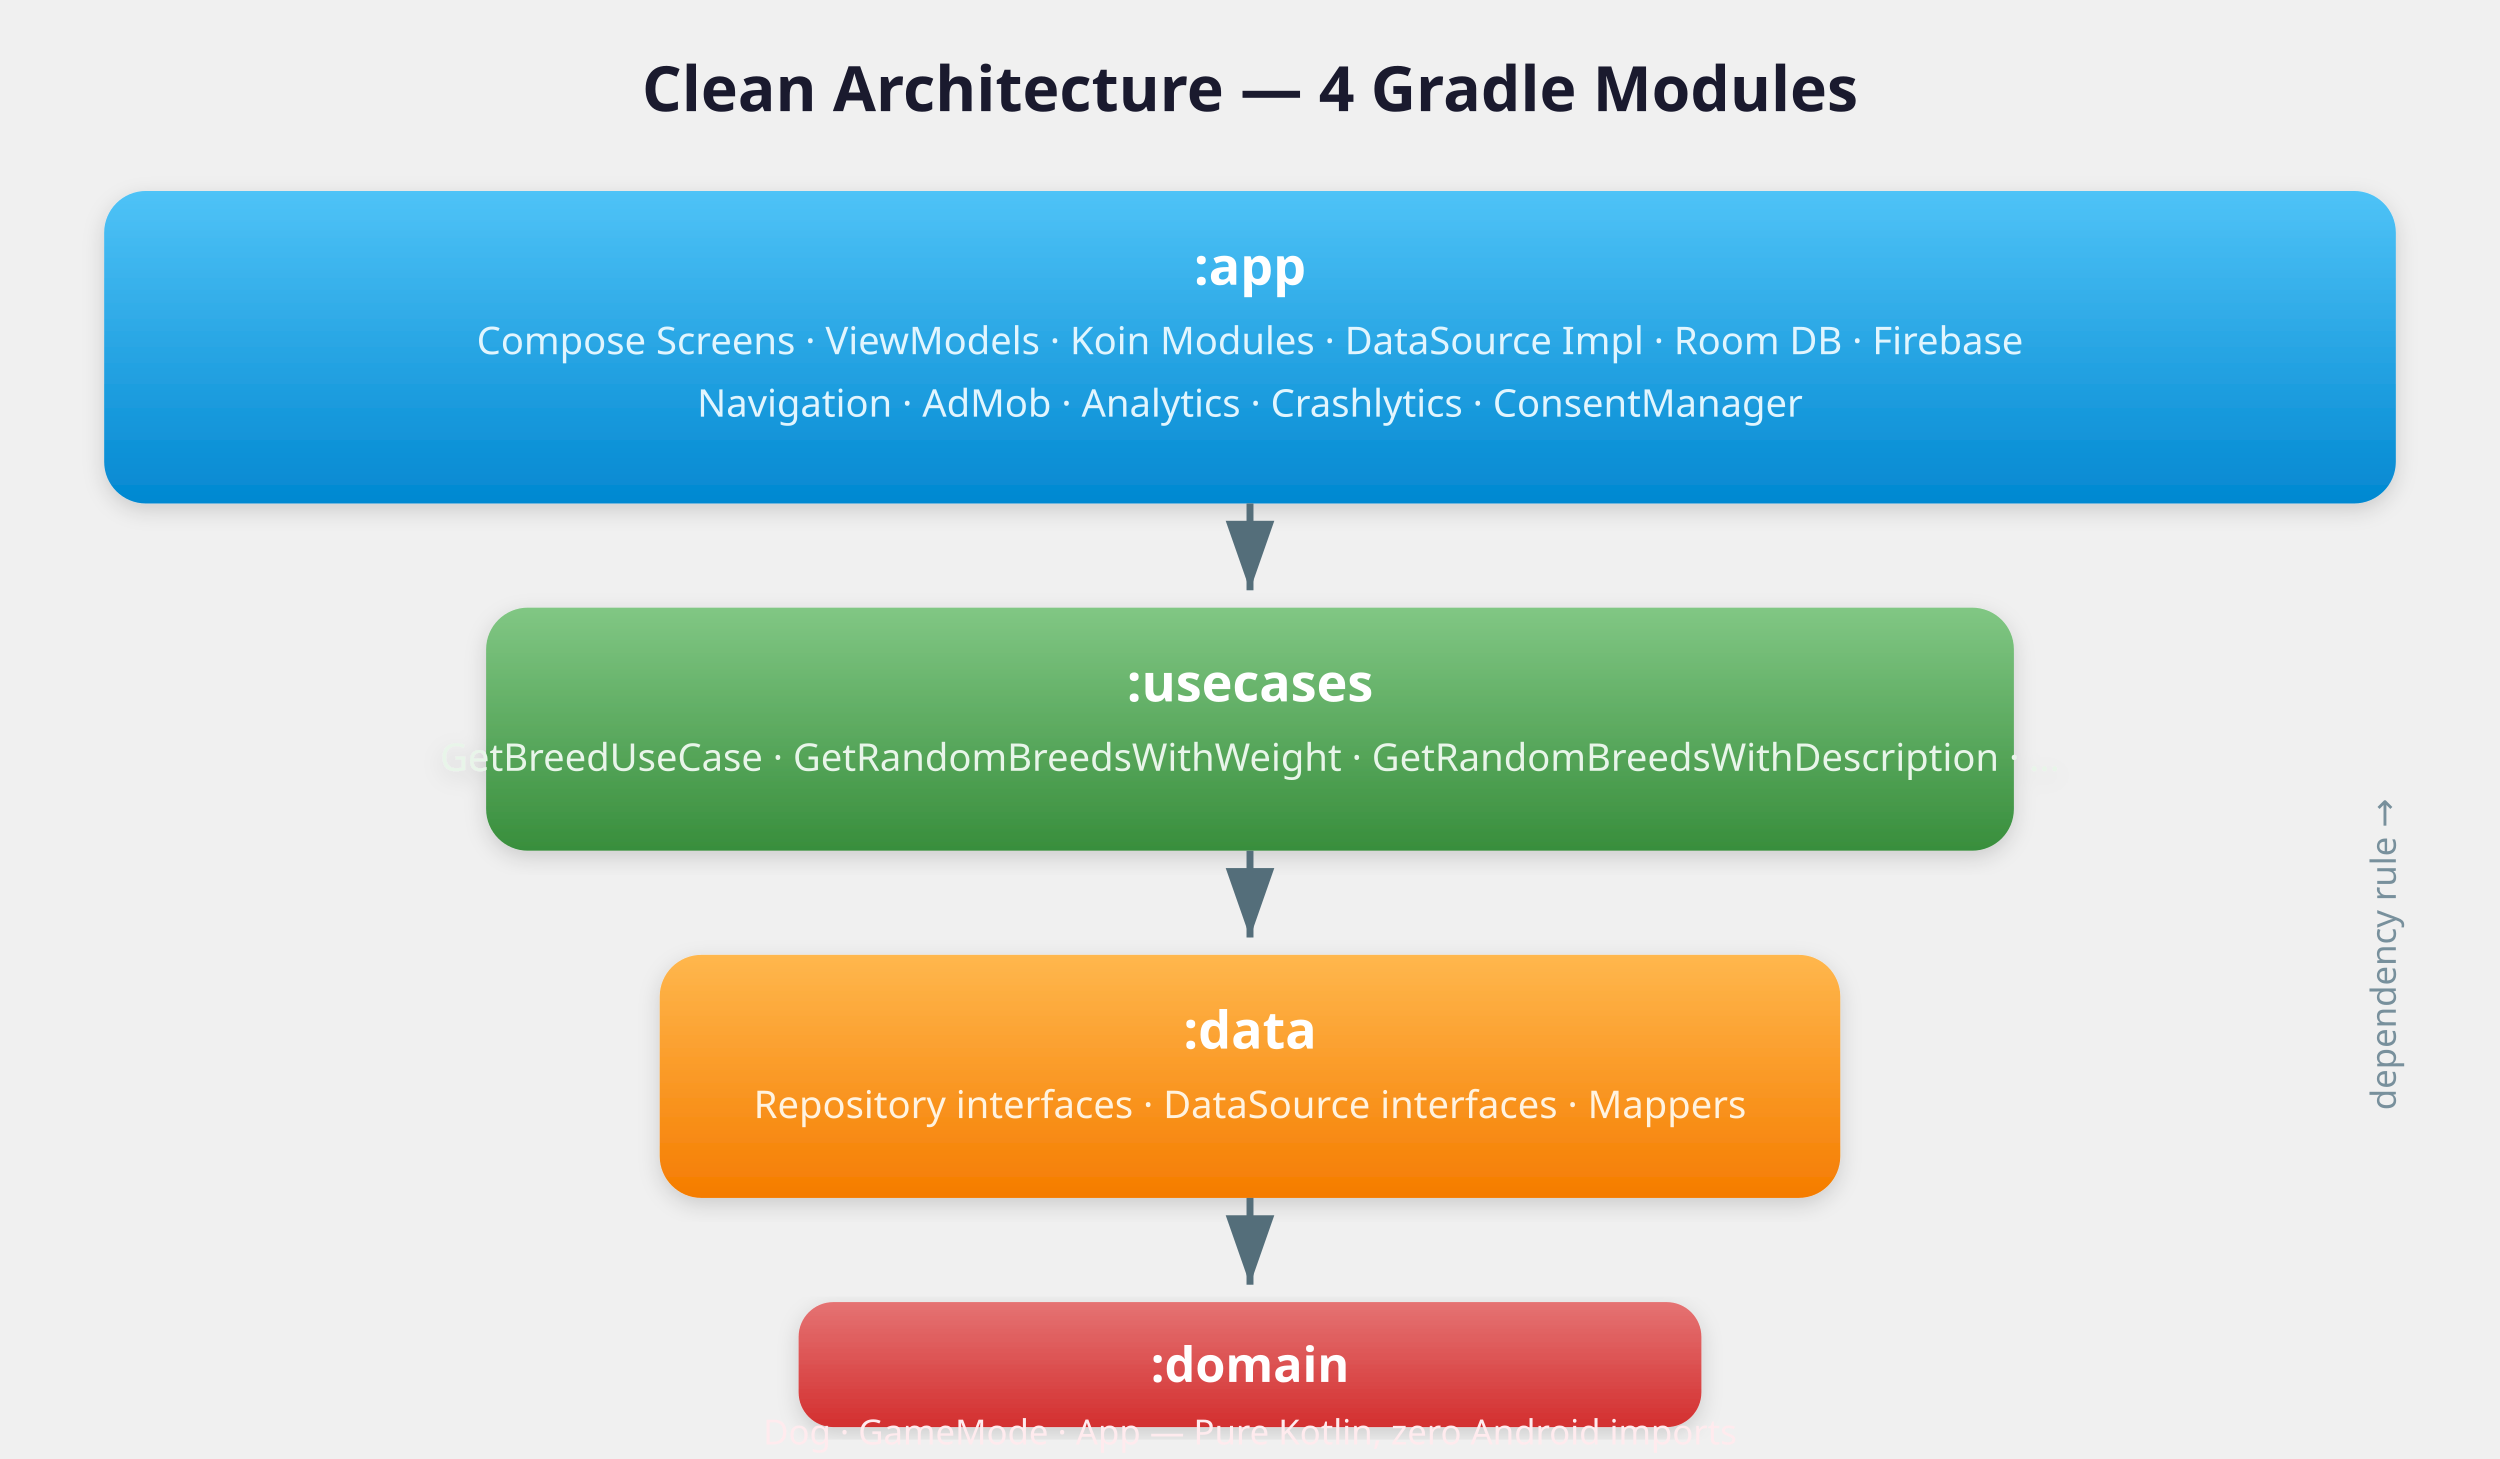
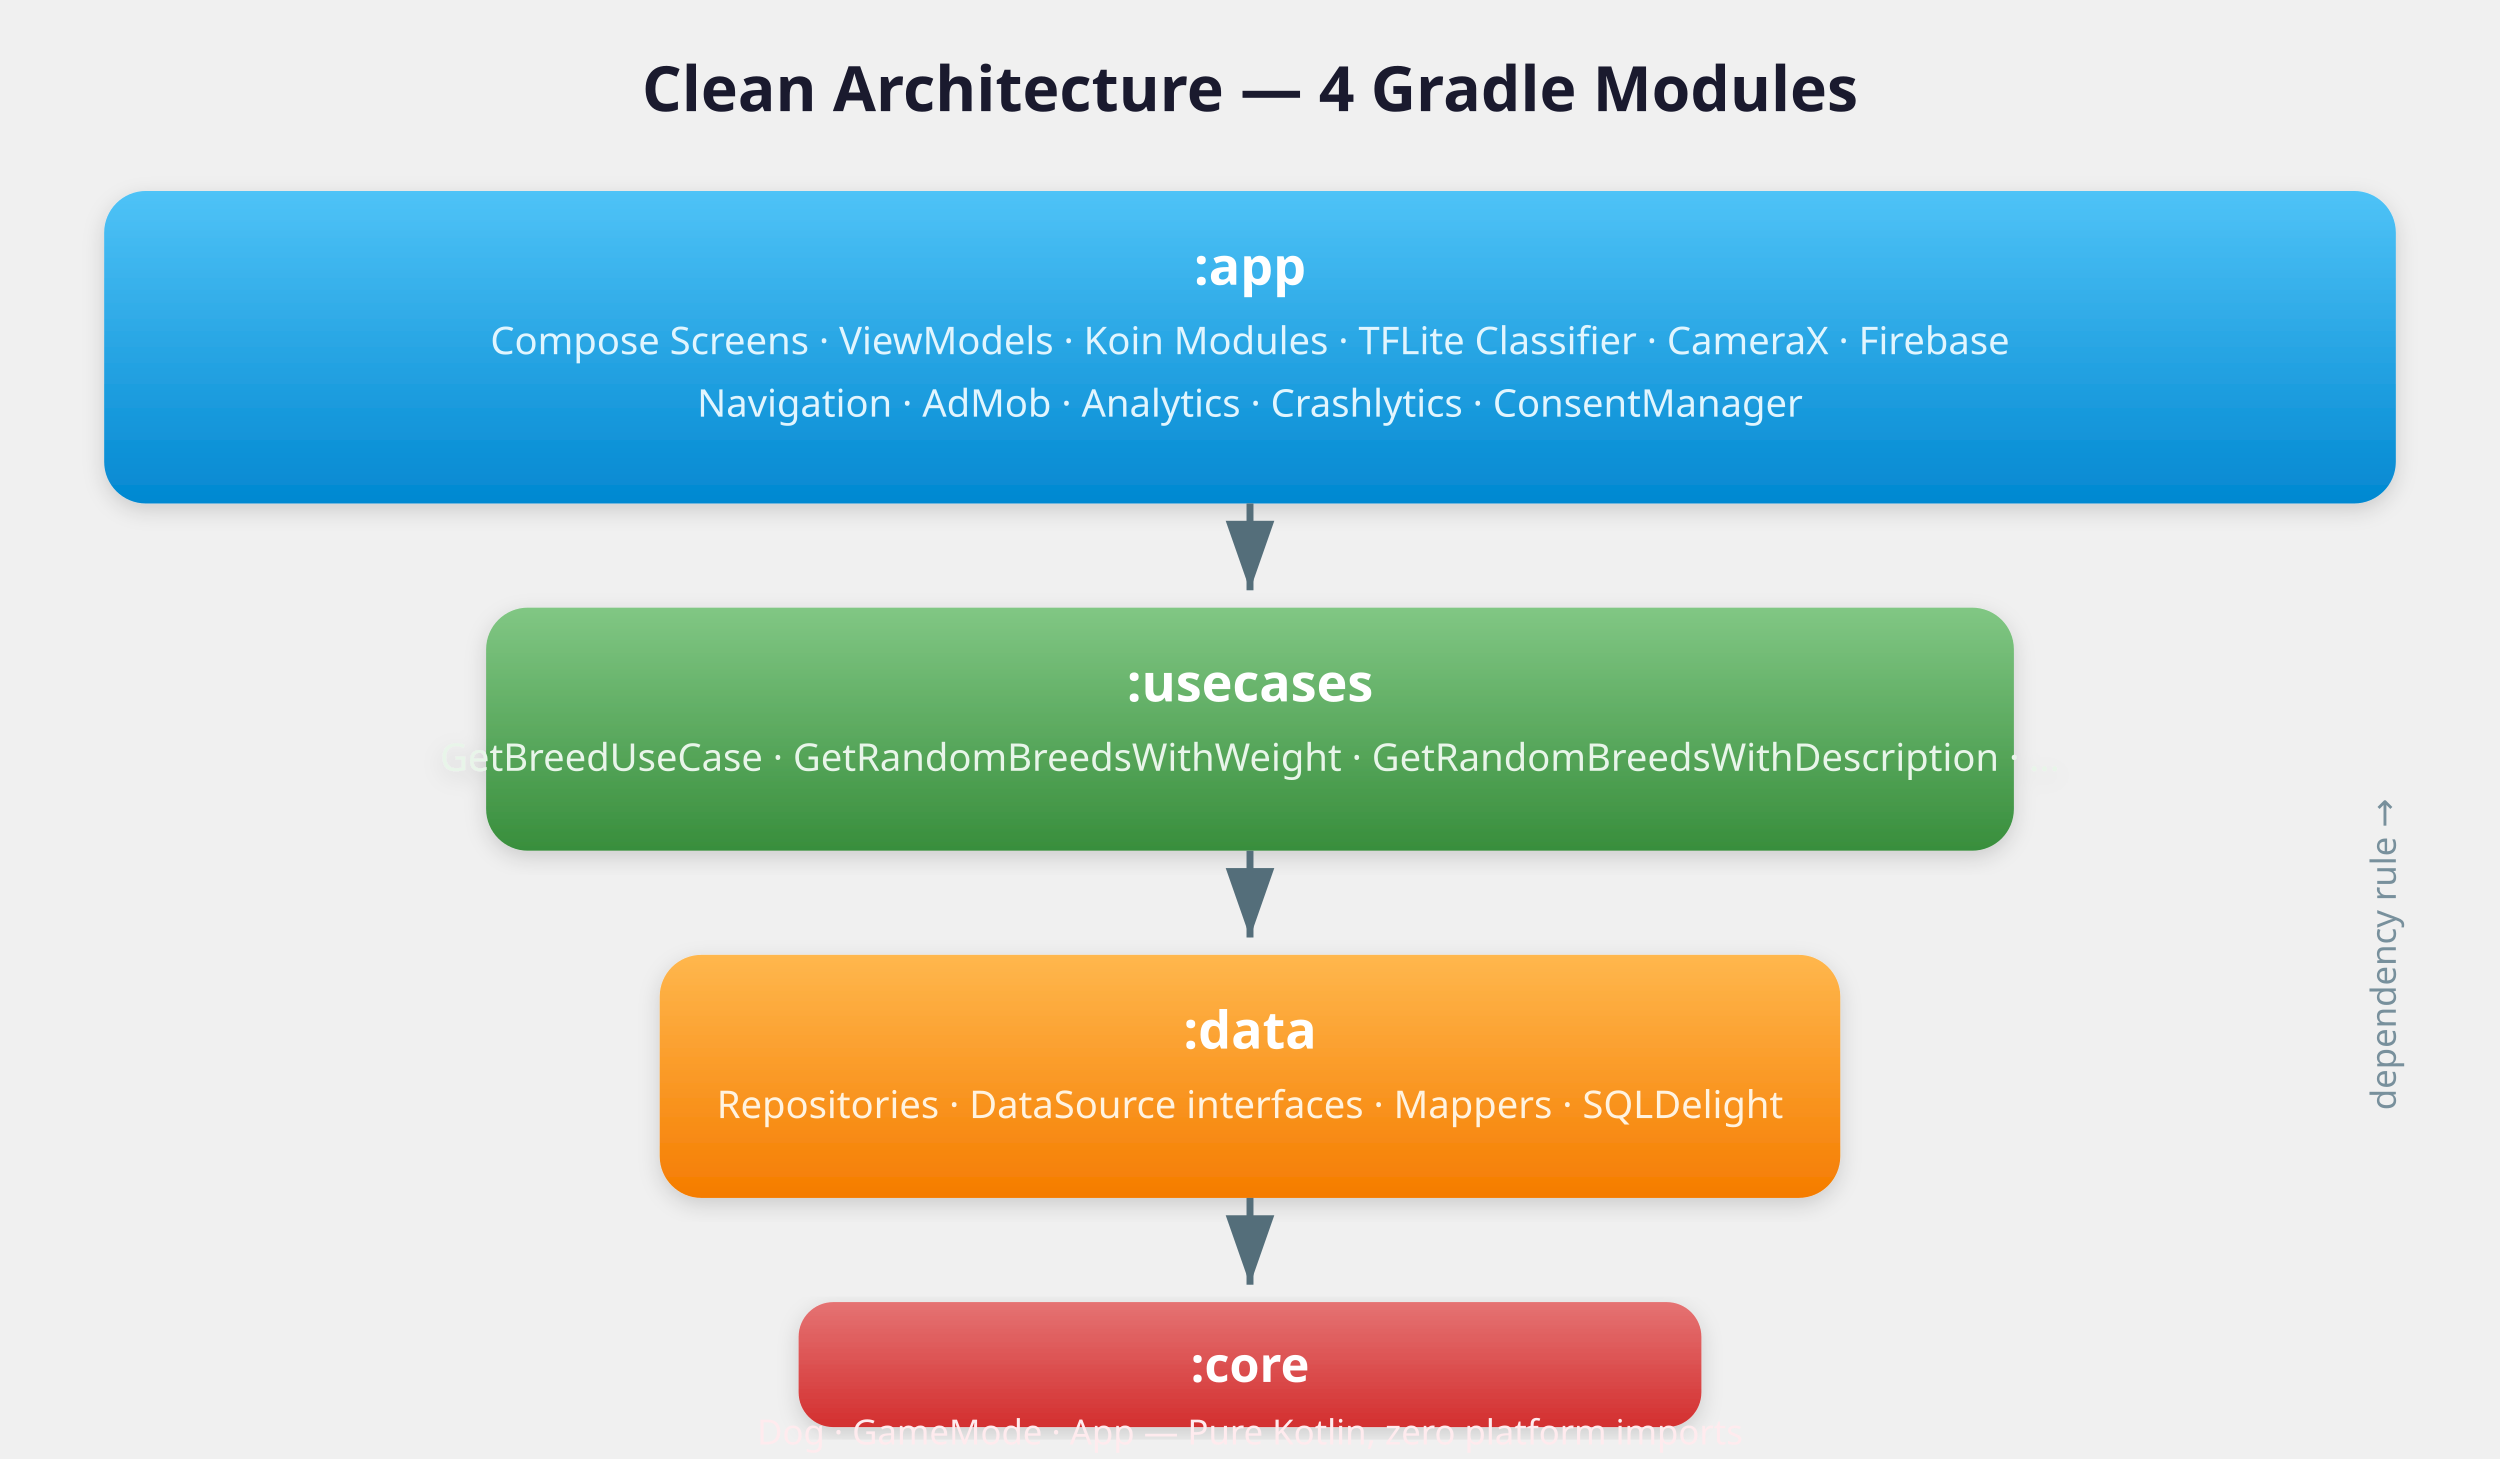
<svg xmlns="http://www.w3.org/2000/svg" viewBox="0 0 720 420" font-family="'Segoe UI',system-ui,sans-serif">
  <defs>
    <linearGradient id="gApp" x1="0" y1="0" x2="0" y2="1">
      <stop offset="0%" stop-color="#4FC3F7" />
      <stop offset="100%" stop-color="#0288D1" />
    </linearGradient>
    <linearGradient id="gUC" x1="0" y1="0" x2="0" y2="1">
      <stop offset="0%" stop-color="#81C784" />
      <stop offset="100%" stop-color="#388E3C" />
    </linearGradient>
    <linearGradient id="gDat" x1="0" y1="0" x2="0" y2="1">
      <stop offset="0%" stop-color="#FFB74D" />
      <stop offset="100%" stop-color="#F57C00" />
    </linearGradient>
    <linearGradient id="gDom" x1="0" y1="0" x2="0" y2="1">
      <stop offset="0%" stop-color="#E57373" />
      <stop offset="100%" stop-color="#D32F2F" />
    </linearGradient>
    <filter id="shadow">
      <feDropShadow dx="0" dy="2" stdDeviation="3" flood-opacity="0.15" />
    </filter>
  </defs>
  <text x="360" y="32" text-anchor="middle" font-size="18" font-weight="700" fill="#1a1a2e">Clean Architecture — 4 Gradle Modules</text>
  <g filter="url(#shadow)">
    <rect x="30" y="55" width="660" height="90" rx="12" fill="url(#gApp)" />
    <text x="360" y="82" text-anchor="middle" font-size="15" font-weight="700" fill="#fff">:app</text>
-     <text x="360" y="102" text-anchor="middle" font-size="11" fill="#E1F5FE">Compose Screens · ViewModels · Koin Modules · DataSource Impl · Room DB · Firebase</text>
+     <text x="360" y="102" text-anchor="middle" font-size="11" fill="#E1F5FE">Compose Screens · ViewModels · Koin Modules · TFLite Classifier · CameraX · Firebase</text>
    <text x="360" y="120" text-anchor="middle" font-size="11" fill="#E1F5FE">Navigation · AdMob · Analytics · Crashlytics · ConsentManager</text>
  </g>
  <line x1="360" y1="145" x2="360" y2="170" stroke="#546E7A" stroke-width="2" marker-end="url(#arrowhead)" />
  <g filter="url(#shadow)">
    <rect x="140" y="175" width="440" height="70" rx="12" fill="url(#gUC)" />
    <text x="360" y="202" text-anchor="middle" font-size="15" font-weight="700" fill="#fff">:usecases</text>
    <text x="360" y="222" text-anchor="middle" font-size="11" fill="#E8F5E9">GetBreedUseCase · GetRandomBreedsWithWeight · GetRandomBreedsWithDescription · ...</text>
  </g>
  <line x1="360" y1="245" x2="360" y2="270" stroke="#546E7A" stroke-width="2" marker-end="url(#arrowhead)" />
  <g filter="url(#shadow)">
    <rect x="190" y="275" width="340" height="70" rx="12" fill="url(#gDat)" />
    <text x="360" y="302" text-anchor="middle" font-size="15" font-weight="700" fill="#fff">:data</text>
-     <text x="360" y="322" text-anchor="middle" font-size="11" fill="#FFF3E0">Repository interfaces · DataSource interfaces · Mappers</text>
+     <text x="360" y="322" text-anchor="middle" font-size="11" fill="#FFF3E0">Repositories · DataSource interfaces · Mappers · SQLDelight</text>
  </g>
  <line x1="360" y1="345" x2="360" y2="370" stroke="#546E7A" stroke-width="2" marker-end="url(#arrowhead)" />
  <g filter="url(#shadow)">
    <rect x="230" y="375" width="260" height="36" rx="10" fill="url(#gDom)" />
-     <text x="360" y="398" text-anchor="middle" font-size="14" font-weight="700" fill="#fff">:domain</text>
+     <text x="360" y="398" text-anchor="middle" font-size="14" font-weight="700" fill="#fff">:core</text>
  </g>
-   <text x="360" y="398" text-anchor="middle" font-size="10" fill="#FFEBEE" dy="18">Dog · GameMode · App — Pure Kotlin, zero Android imports</text>
+   <text x="360" y="398" text-anchor="middle" font-size="10" fill="#FFEBEE" dy="18">Dog · GameMode · App — Pure Kotlin, zero platform imports</text>
  <defs>
    <marker id="arrowhead" markerWidth="10" markerHeight="7" refX="10" refY="3.5" orient="auto">
      <polygon points="0 0, 10 3.5, 0 7" fill="#546E7A" />
    </marker>
  </defs>
  <text x="690" y="230" text-anchor="end" font-size="10" fill="#78909C" transform="rotate(-90,690,230)">dependency rule →</text>
</svg>
